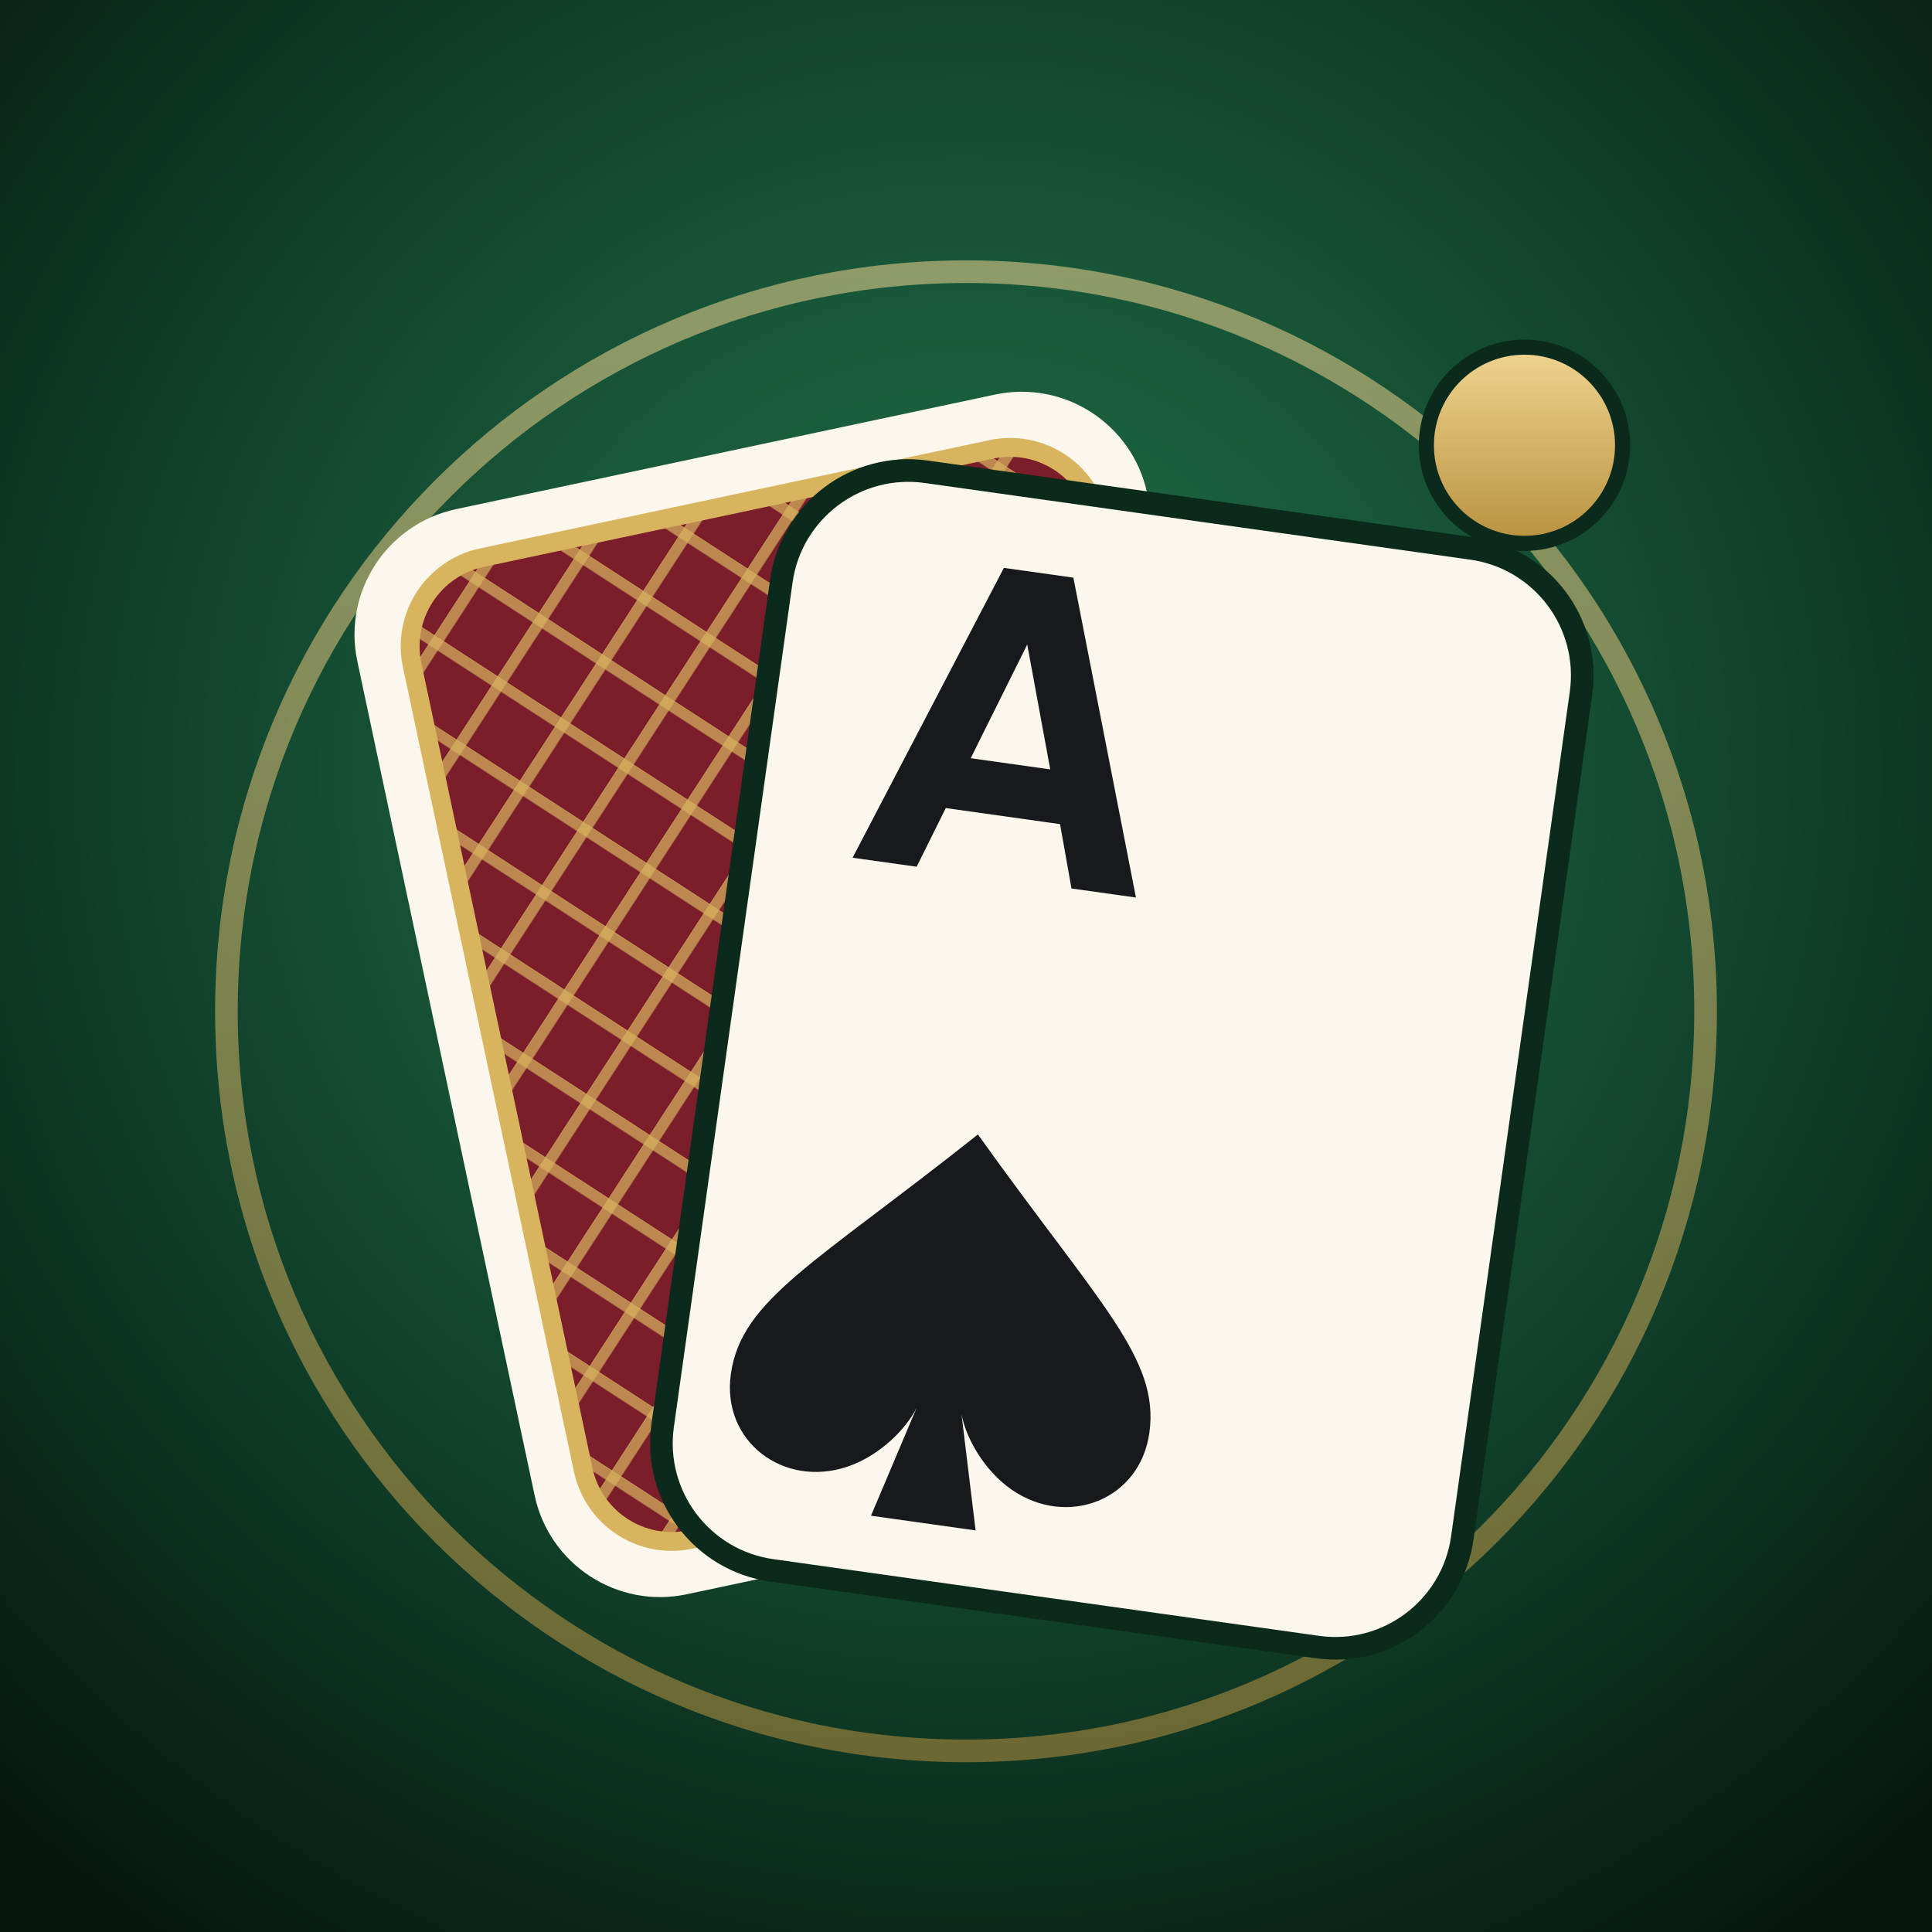
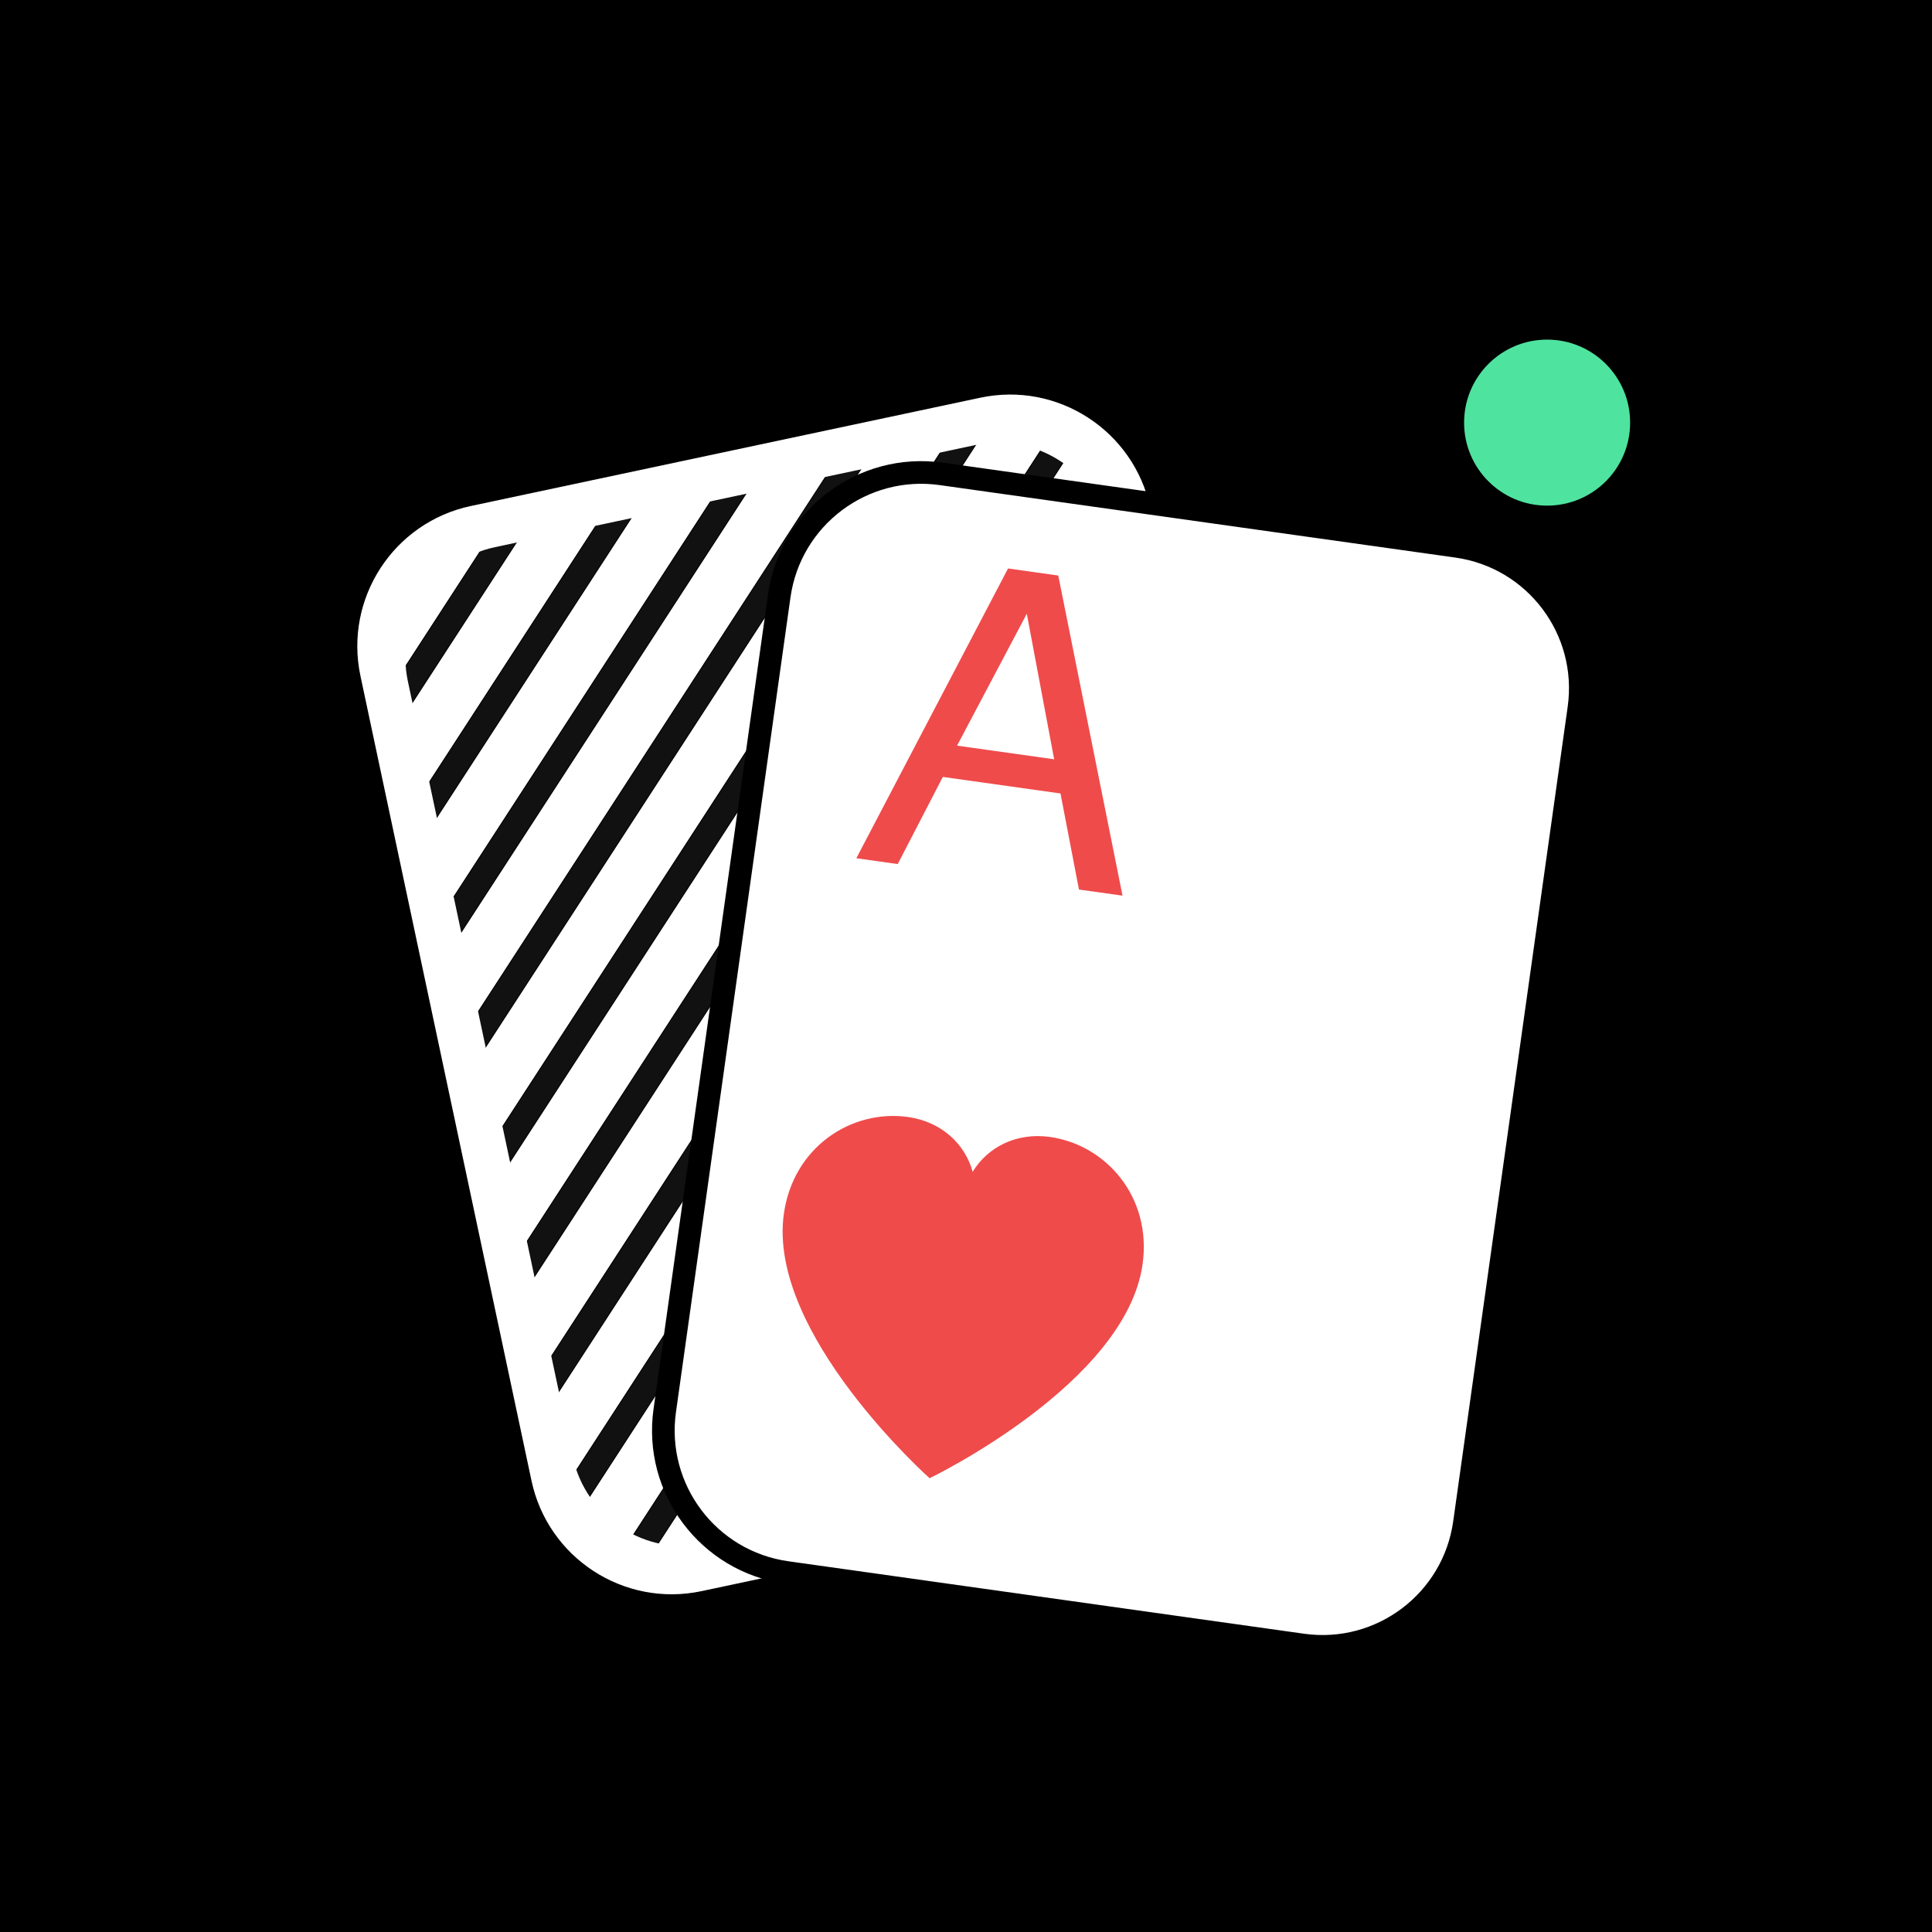
<svg xmlns="http://www.w3.org/2000/svg" viewBox="0 0 512 512">
-   <defs>
-     <radialGradient id="felt" cx="50%" cy="40%" r="75%">
-       <stop offset="0" stop-color="#22744d" />
-       <stop offset=".55" stop-color="#11432c" />
-       <stop offset="1" stop-color="#05140c" />
-     </radialGradient>
-     <linearGradient id="gold" x1="0" y1="0" x2="0" y2="1">
-       <stop offset="0" stop-color="#f0d590" />
-       <stop offset="1" stop-color="#b8913f" />
-     </linearGradient>
-     <pattern id="lat" width="20" height="20" patternUnits="userSpaceOnUse" patternTransform="rotate(45)">
-       <rect width="20" height="20" fill="#7b1d2a" />
-       <rect width="3" height="20" fill="#d9b45f" opacity=".7" />
-       <rect width="20" height="3" fill="#d9b45f" opacity=".7" />
-     </pattern>
-   </defs>
-   <rect width="512" height="512" fill="url(#felt)" />
+   <rect width="512" height="512" fill="#000" />
  <g id="art">
-     <circle cx="256" cy="268" r="196" fill="none" stroke="url(#gold)" stroke-width="6" opacity=".55" />
    <g transform="rotate(-12 256 280)">
-       <rect x="120" y="110" width="214" height="294" rx="34" fill="#fbf7ec" />
-       <rect x="134" y="124" width="186" height="266" rx="24" fill="url(#lat)" stroke="#d9b45f" stroke-width="5" />
+       <defs>
+         <pattern id="st" width="22" height="22" patternUnits="userSpaceOnUse" patternTransform="rotate(45)">
+           <rect width="22" height="22" fill="#fff" />
+           <rect width="7" height="22" fill="#111" />
+         </pattern>
+         <clipPath id="cb">
+           <rect x="132" y="122" width="190" height="270" rx="30" />
+         </clipPath>
+       </defs>
+       <rect x="120" y="110" width="214" height="294" rx="38" fill="#fff" />
+       <rect x="132" y="122" width="190" height="270" rx="30" fill="url(#st)" clip-path="url(#cb)" />
    </g>
    <g transform="rotate(8 256 280)">
-       <rect x="190" y="128" width="214" height="294" rx="34" fill="#fbf7ec" stroke="#0b2a1c" stroke-width="6" />
-       <text x="216" y="232" font-family="Helvetica, Arial, sans-serif" font-size="112" font-weight="700" fill="#17191c">A</text>
-       <path d="M262 300 C 300 340 318 352 318 372 C 318 390 300 400 284 392 C 276 388 270 380 268 374 L 276 404 L 248 404 L 256 374 C 254 380 248 388 240 392 C 224 400 206 390 206 372 C 206 352 224 340 262 300 Z" fill="#17191c" />
+       <rect x="190" y="128" width="214" height="294" rx="38" fill="#fff" stroke="#000" stroke-width="6" />
+       <text x="218" y="232" font-family="Helvetica, Arial, sans-serif" font-size="112" font-weight="500" fill="#ef4b4b">A</text>
+       <path d="M262 392 C 262 392 214 360 214 328 C 214 310 228 298 243 298 C 252 298 259 303 262 310 C 265 303 272 298 281 298 C 296 298 310 310 310 328 C 310 360 262 392 262 392 Z" fill="#ef4b4b" />
    </g>
-     <circle cx="404" cy="118" r="26" fill="url(#gold)" stroke="#0b2a1c" stroke-width="4" />
+     <circle cx="410" cy="112" r="22" fill="#4fe3a0" />
  </g>
</svg>
